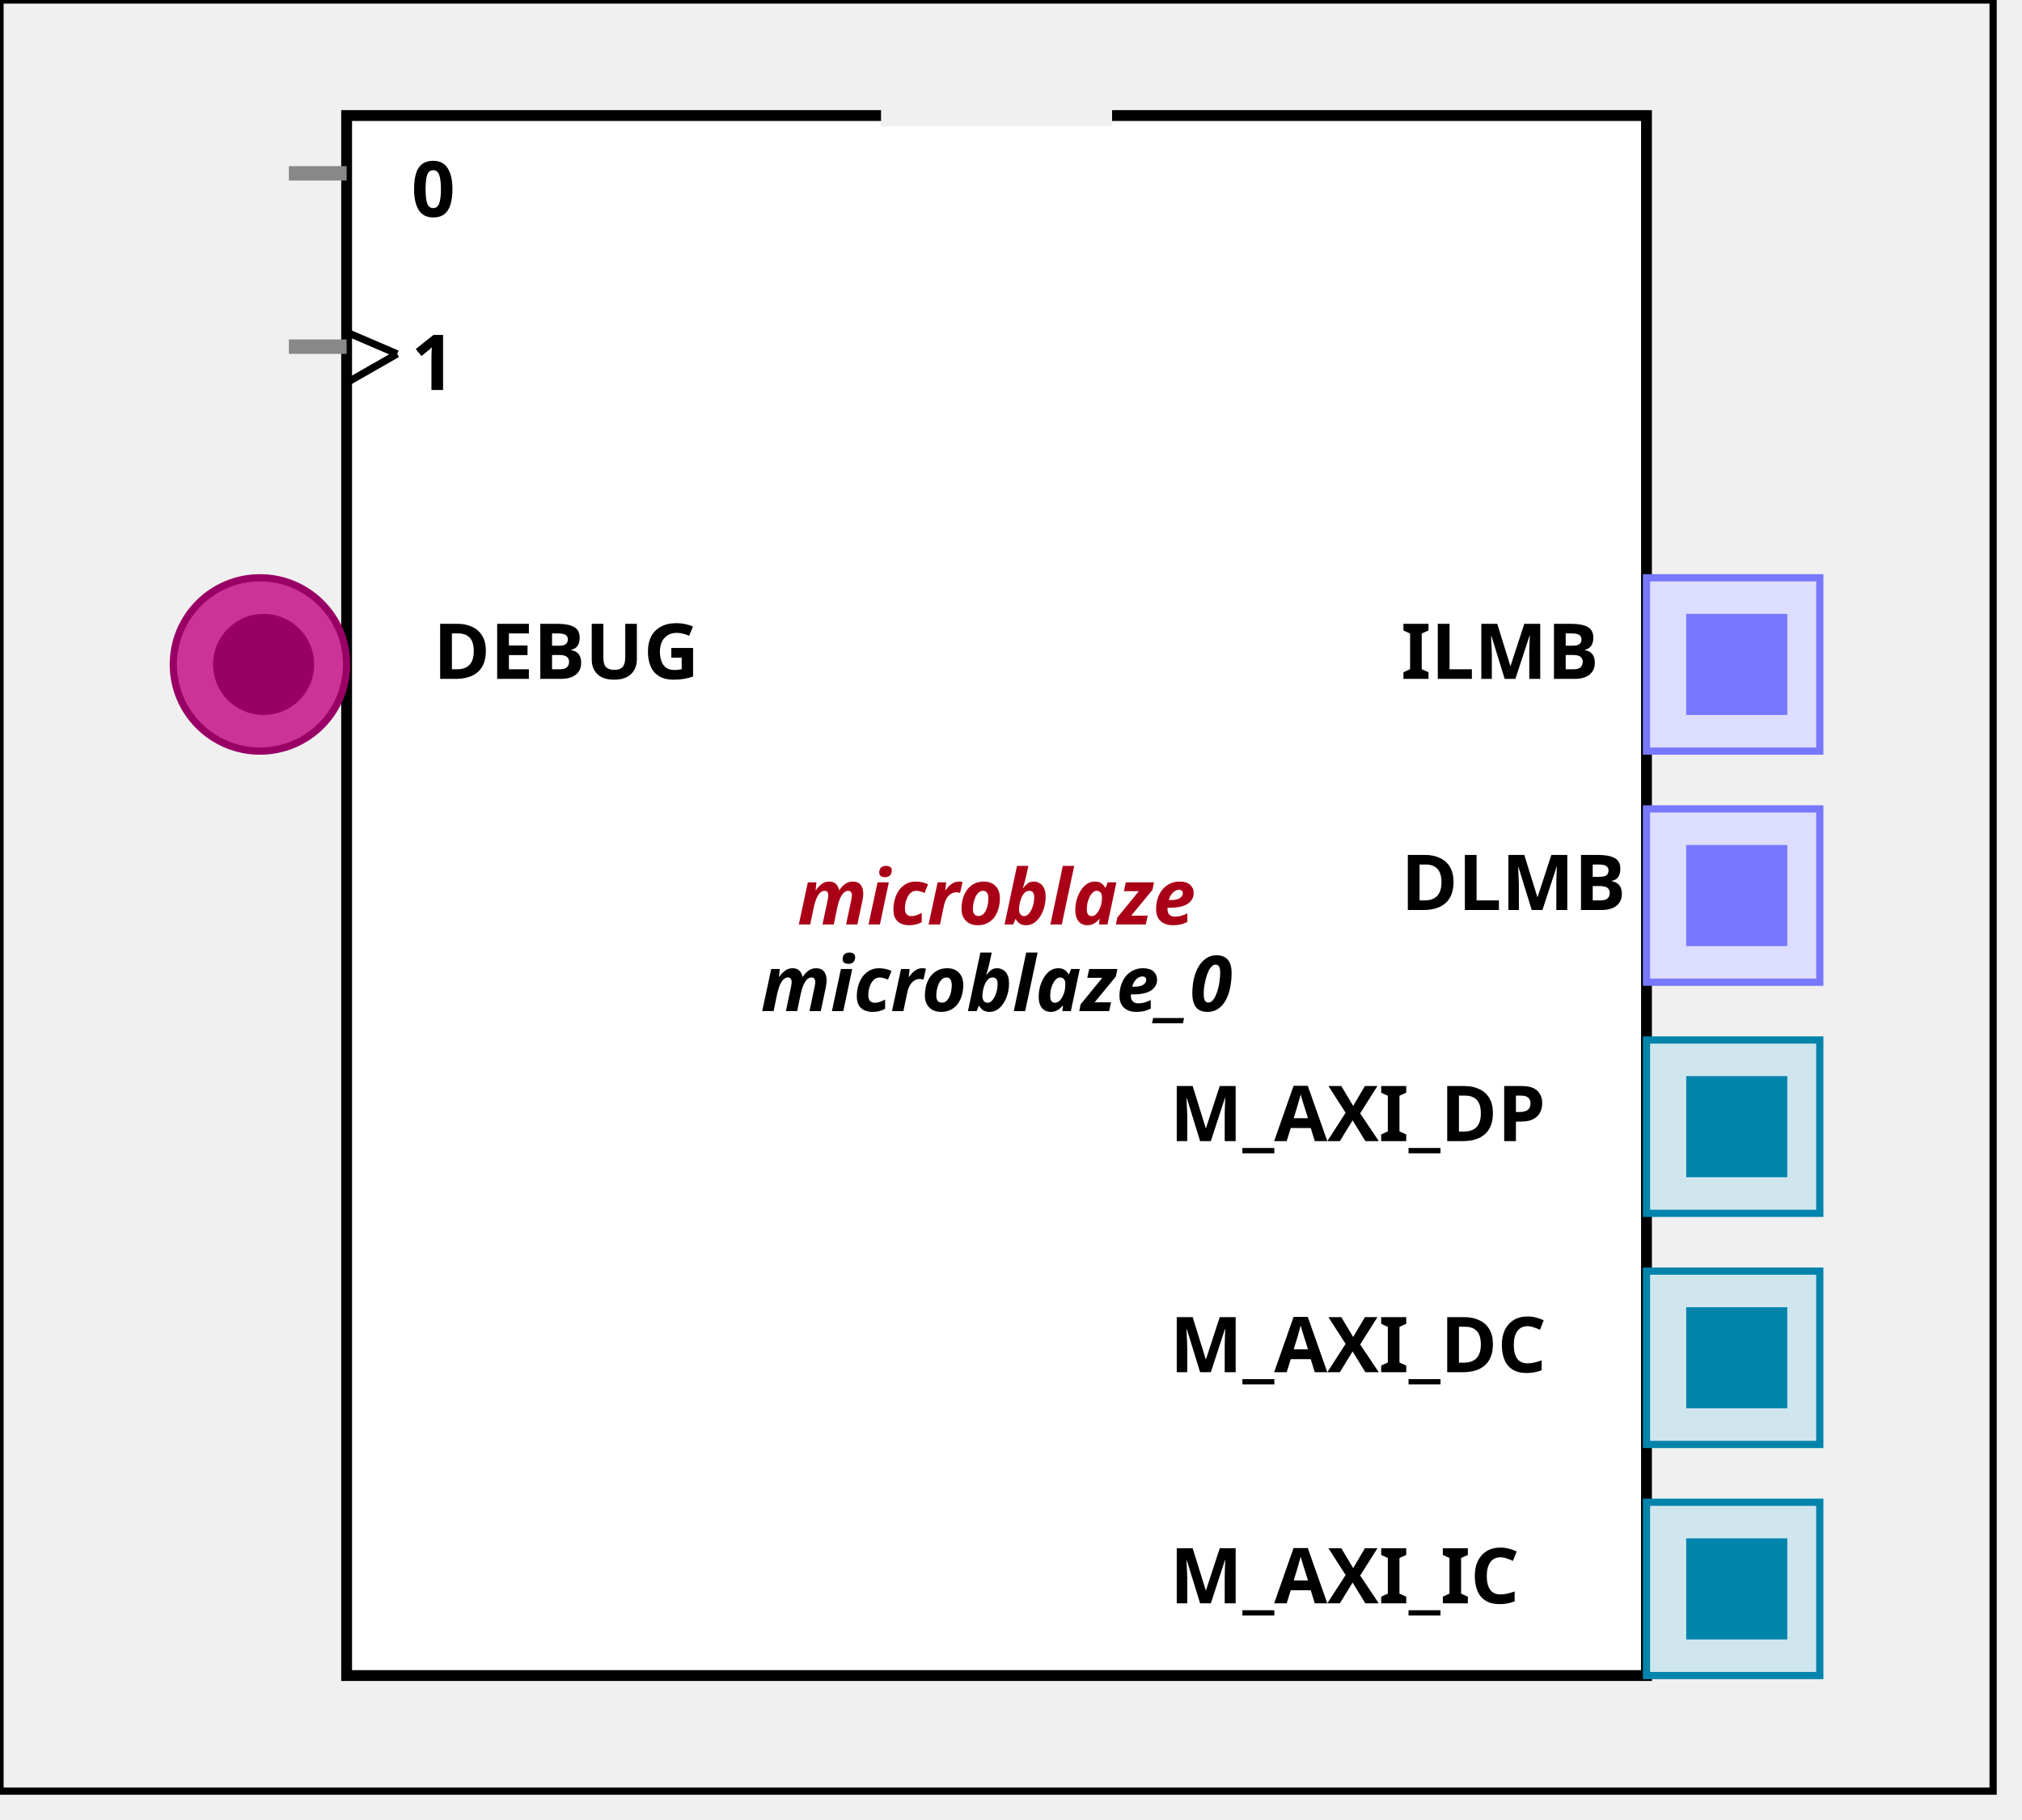
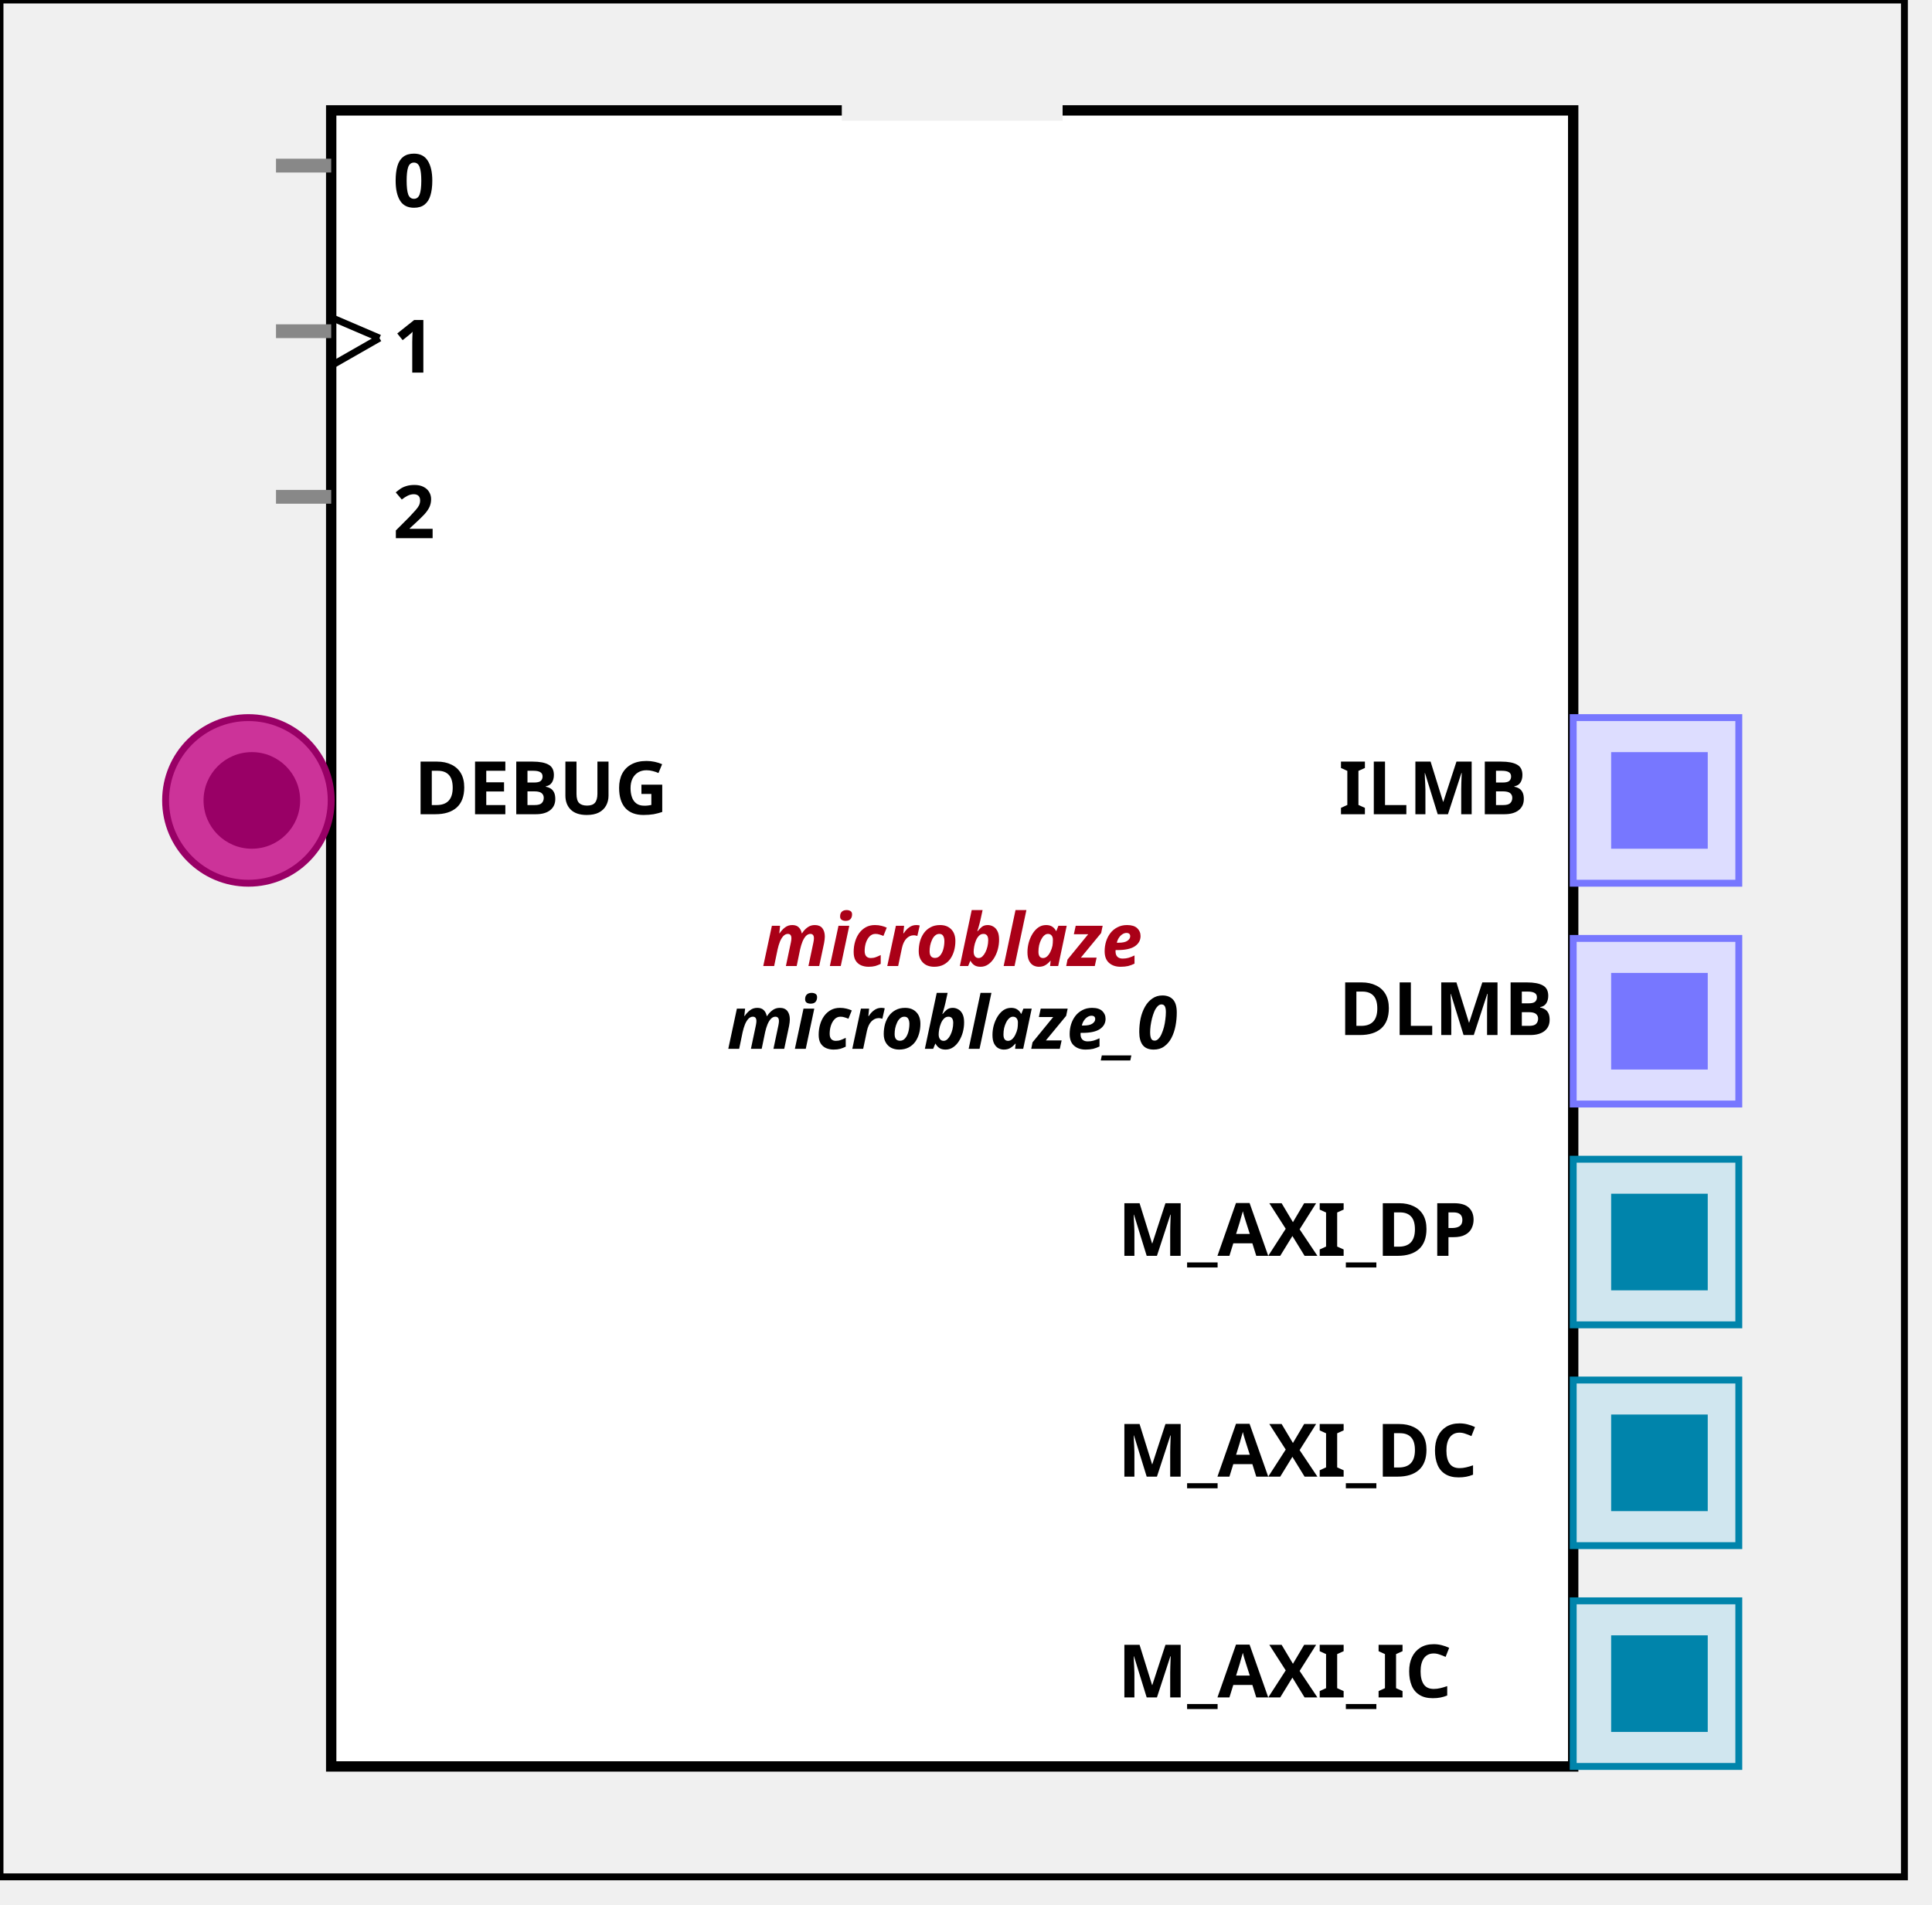
- <svg xmlns:xlink="http://www.w3.org/1999/xlink" width="280" height="252">
+ <svg xmlns:xlink="http://www.w3.org/1999/xlink" width="280" height="276">
  <defs>
    <g id="AXI_BifLabel">
      <rect x="0" y="0" rx="3" ry="3" width="32" height="16" style="fill:#0084AB; stroke:black; stroke-width:1" />
    </g>
    <g id="AXI_busconn_SLAVE">
      <circle cx="12" cy="12" r="12" style="fill:#D0E6EF; stroke:#0084AB; stroke-width:1" />
      <circle cx="12.5" cy="12" r="7" style="fill:#0084AB; stroke:none;" />
    </g>
    <g id="AXI_busconn_MASTER">
      <rect x="0" y="0" width="24" height="24" style="fill:#D0E6EF; stroke:#0084AB; stroke-width:1" />
      <rect x="5.5" y="5" width="14" height="14" style="fill:#0084AB; stroke:none;" />
    </g>
    <g id="XIL_BifLabel">
      <rect x="0" y="0" rx="3" ry="3" width="32" height="16" style="fill:#990066; stroke:black; stroke-width:1" />
    </g>
    <g id="XIL_busconn_TARGET">
      <circle cx="12" cy="12" r="12" style="fill:#CC3399; stroke:#990066; stroke-width:1" />
      <circle cx="12.5" cy="12" r="7" style="fill:#990066; stroke:none;" />
    </g>
    <g id="XIL_busconn_INITIATOR">
      <rect x="0" y="0" width="24" height="24" style="fill:#CC3399; stroke:#990066; stroke-width:1" />
      <rect x="5.5" y="5" width="14" height="14" style="fill:#990066; stroke:none;" />
    </g>
    <g id="LMB_BifLabel">
      <rect x="0" y="0" rx="3" ry="3" width="32" height="16" style="fill:#7777FF; stroke:black; stroke-width:1" />
    </g>
    <g id="LMB_busconn_SLAVE">
      <circle cx="12" cy="12" r="12" style="fill:#DDDDFF; stroke:#7777FF; stroke-width:1" />
      <circle cx="12.5" cy="12" r="7" style="fill:#7777FF; stroke:none;" />
    </g>
    <g id="LMB_busconn_MASTER">
      <rect x="0" y="0" width="24" height="24" style="fill:#DDDDFF; stroke:#7777FF; stroke-width:1" />
      <rect x="5.5" y="5" width="14" height="14" style="fill:#7777FF; stroke:none;" />
    </g>
    <g id="KEY_BifLabel">
      <rect x="0" y="0" rx="3" ry="3" width="32" height="16" style="fill:#444444; stroke:black; stroke-width:1" />
    </g>
    <g id="KEY_busconn_SLAVE">
      <circle cx="12" cy="12" r="12" style="fill:#888888; stroke:#444444; stroke-width:1" />
      <circle cx="12.5" cy="12" r="7" style="fill:#444444; stroke:none;" />
    </g>
    <g id="KEY_busconn_MASTER">
      <rect x="0" y="0" width="24" height="24" style="fill:#888888; stroke:#444444; stroke-width:1" />
      <rect x="5.5" y="5" width="14" height="14" style="fill:#444444; stroke:none;" />
    </g>
    <g id="KEY_busconn_MASTER_SLAVE">
      <circle cx="12" cy="12" r="12" style="fill:#888888; stroke:#444444; stroke-width:1" />
      <circle cx="12.5" cy="12" r="7" style="fill:#444444; stroke:none;" />
      <rect x="0" y="12" width="24" height="12" style="fill:#888888; stroke:#444444; stroke-width:1" />
      <rect x="5.5" y="12" width="14" height="7" style="fill:#444444; stroke:none;" />
    </g>
    <g id="KEY_busconn_TARGET">
      <circle cx="12" cy="12" r="12" style="fill:#888888; stroke:#444444; stroke-width:1" />
      <circle cx="12.5" cy="12" r="7" style="fill:#444444; stroke:none;" />
    </g>
    <g id="KEY_busconn_INITIATOR">
      <rect x="0" y="0" width="24" height="24" style="fill:#888888; stroke:#444444; stroke-width:1" />
      <rect x="5.5" y="5" width="14" height="14" style="fill:#444444; stroke:none;" />
    </g>
    <g id="KEY_busconn_MONITOR">
      <rect x="0" y="0.5" width="24" height="7" style="fill:#444444; stroke:none;" />
      <rect x="0" y="16" width="24" height="7" style="fill:#444444; stroke:none;" />
    </g>
    <g id="KEY_busconn_USER">
      <circle cx="12" cy="12" r="12" style="fill:#888888; stroke:#444444; stroke-width:1" />
      <circle cx="12.5" cy="12" r="7" style="fill:#444444; stroke:none;" />
    </g>
    <g id="KEY_busconn_TRANSPARENT">
      <circle cx="12" cy="12" r="12" style="fill:#FFFFFF; stroke:#444444; stroke-width:1" />
      <circle cx="12.5" cy="12" r="7" style="fill:#FFFFFF; stroke:none;" />
    </g>
    <g id="HCurve" overflow="visible">
      <path d="m 0  0,      a 16 16, 0,0,0, 32,0,     z" style="fill:#F0F0F0;fill-opacity:1;stroke:black;stroke-width:1.5" />
      <line x1="0" y1="0" x2="32" y2="0" style="stroke:#F0F0F0;stroke-width:3" />
    </g>
    <g id="IPD_StandardBody">
-       <rect x="0" y="0" width="276" height="248" style="fill:#F0F0F0;fill-opacity: 1.0; stroke:#000000; stroke-width:1" />
-       <rect x="48" y="16" width="180" height="216" style="fill:#FFFFFF; fill-opacity: 1.0; stroke:#000000; stroke-width:1.5" />
+       <rect x="0" y="0" width="276" height="272" style="fill:#F0F0F0;fill-opacity: 1.0; stroke:#000000; stroke-width:1" />
+       <rect x="48" y="16" width="180" height="240" style="fill:#FFFFFF; fill-opacity: 1.0; stroke:#000000; stroke-width:1.5" />
      <use x="122" y="16" xlink:href="#HCurve" />
    </g>
    <g id="IPD_PORT">
      <rect width="8" height="8" style="fill:#888888;stroke-width:1;stroke:black;" />
    </g>
    <g id="IPD_SPort">
      <line x1="0" y1="0" x2="8" y2="0" style="stroke:#888888;stroke-width:2;stroke-opacity:1" />
    </g>
    <g id="IPD_PortClk">
      <line x1="0" y1="0" x2="7" y2="3" style="stroke:#000000;stroke-width:1;stroke-opacity:1" />
      <line x1="7" y1="3" x2="0" y2="7" style="stroke:#000000;stroke-width:1;stroke-opacity:1" />
    </g>
  </defs>
  <use x="0" y="0" xlink:href="#IPD_StandardBody" />
-   <text x="138" y="128" fill="#AA0017" stroke="none" font-size="8pt" font-style="italic" font-weight="bold" text-anchor="middle" font-family="Verdana Arial Helvetica san-serif">microblaze</text>
-   <text x="138" y="140" fill="#000000" stroke="none" font-size="8pt" font-style="italic" font-weight="bold" text-anchor="middle" font-family="Courier Arial Helvetica san-serif">microblaze_0</text>
+   <text x="138" y="140" fill="#AA0017" stroke="none" font-size="8pt" font-style="italic" font-weight="bold" text-anchor="middle" font-family="Verdana Arial Helvetica san-serif">microblaze</text>
+   <text x="138" y="152" fill="#000000" stroke="none" font-size="8pt" font-style="italic" font-weight="bold" text-anchor="middle" font-family="Courier Arial Helvetica san-serif">microblaze_0</text>
  <use x="40" y="24" xlink:href="#IPD_SPort" />
  <text x="60" y="30" fill="#000000" stroke="none" font-size="8pt" font-style="normal" font-weight="bold" text-anchor="middle" font-family="Verdana Arial Helvetica san-serif">0</text>
  <use x="40" y="48" xlink:href="#IPD_SPort" />
  <use x="48" y="46" xlink:href="#IPD_PortClk" />
  <text x="60" y="54" fill="#000000" stroke="none" font-size="8pt" font-style="normal" font-weight="bold" text-anchor="middle" font-family="Verdana Arial Helvetica san-serif">1</text>
-   <use x="24" y="80" xlink:href="#XIL_busconn_TARGET" />
-   <text x="60" y="94" fill="#000000" stroke="none" font-size="8pt" font-style="normal" font-weight="bold" font-family="Verdana Arial Helvetica san-serif">DEBUG</text>
-   <use x="228" y="80" xlink:href="#LMB_busconn_MASTER" />
-   <text x="194" y="94" fill="#000000" stroke="none" font-size="8pt" font-style="normal" font-weight="bold" font-family="Verdana Arial Helvetica san-serif">ILMB</text>
-   <use x="228" y="112" xlink:href="#LMB_busconn_MASTER" />
-   <text x="194" y="126" fill="#000000" stroke="none" font-size="8pt" font-style="normal" font-weight="bold" font-family="Verdana Arial Helvetica san-serif">DLMB</text>
-   <use x="228" y="144" xlink:href="#AXI_busconn_MASTER" />
-   <text x="162" y="158" fill="#000000" stroke="none" font-size="8pt" font-style="normal" font-weight="bold" font-family="Verdana Arial Helvetica san-serif">M_AXI_DP</text>
-   <use x="228" y="176" xlink:href="#AXI_busconn_MASTER" />
-   <text x="162" y="190" fill="#000000" stroke="none" font-size="8pt" font-style="normal" font-weight="bold" font-family="Verdana Arial Helvetica san-serif">M_AXI_DC</text>
-   <use x="228" y="208" xlink:href="#AXI_busconn_MASTER" />
-   <text x="162" y="222" fill="#000000" stroke="none" font-size="8pt" font-style="normal" font-weight="bold" font-family="Verdana Arial Helvetica san-serif">M_AXI_IC</text>
+   <use x="40" y="72" xlink:href="#IPD_SPort" />
+   <text x="60" y="78" fill="#000000" stroke="none" font-size="8pt" font-style="normal" font-weight="bold" text-anchor="middle" font-family="Verdana Arial Helvetica san-serif">2</text>
+   <use x="24" y="104" xlink:href="#XIL_busconn_TARGET" />
+   <text x="60" y="118" fill="#000000" stroke="none" font-size="8pt" font-style="normal" font-weight="bold" font-family="Verdana Arial Helvetica san-serif">DEBUG</text>
+   <use x="228" y="104" xlink:href="#LMB_busconn_MASTER" />
+   <text x="194" y="118" fill="#000000" stroke="none" font-size="8pt" font-style="normal" font-weight="bold" font-family="Verdana Arial Helvetica san-serif">ILMB</text>
+   <use x="228" y="136" xlink:href="#LMB_busconn_MASTER" />
+   <text x="194" y="150" fill="#000000" stroke="none" font-size="8pt" font-style="normal" font-weight="bold" font-family="Verdana Arial Helvetica san-serif">DLMB</text>
+   <use x="228" y="168" xlink:href="#AXI_busconn_MASTER" />
+   <text x="162" y="182" fill="#000000" stroke="none" font-size="8pt" font-style="normal" font-weight="bold" font-family="Verdana Arial Helvetica san-serif">M_AXI_DP</text>
+   <use x="228" y="200" xlink:href="#AXI_busconn_MASTER" />
+   <text x="162" y="214" fill="#000000" stroke="none" font-size="8pt" font-style="normal" font-weight="bold" font-family="Verdana Arial Helvetica san-serif">M_AXI_DC</text>
+   <use x="228" y="232" xlink:href="#AXI_busconn_MASTER" />
+   <text x="162" y="246" fill="#000000" stroke="none" font-size="8pt" font-style="normal" font-weight="bold" font-family="Verdana Arial Helvetica san-serif">M_AXI_IC</text>
</svg>
